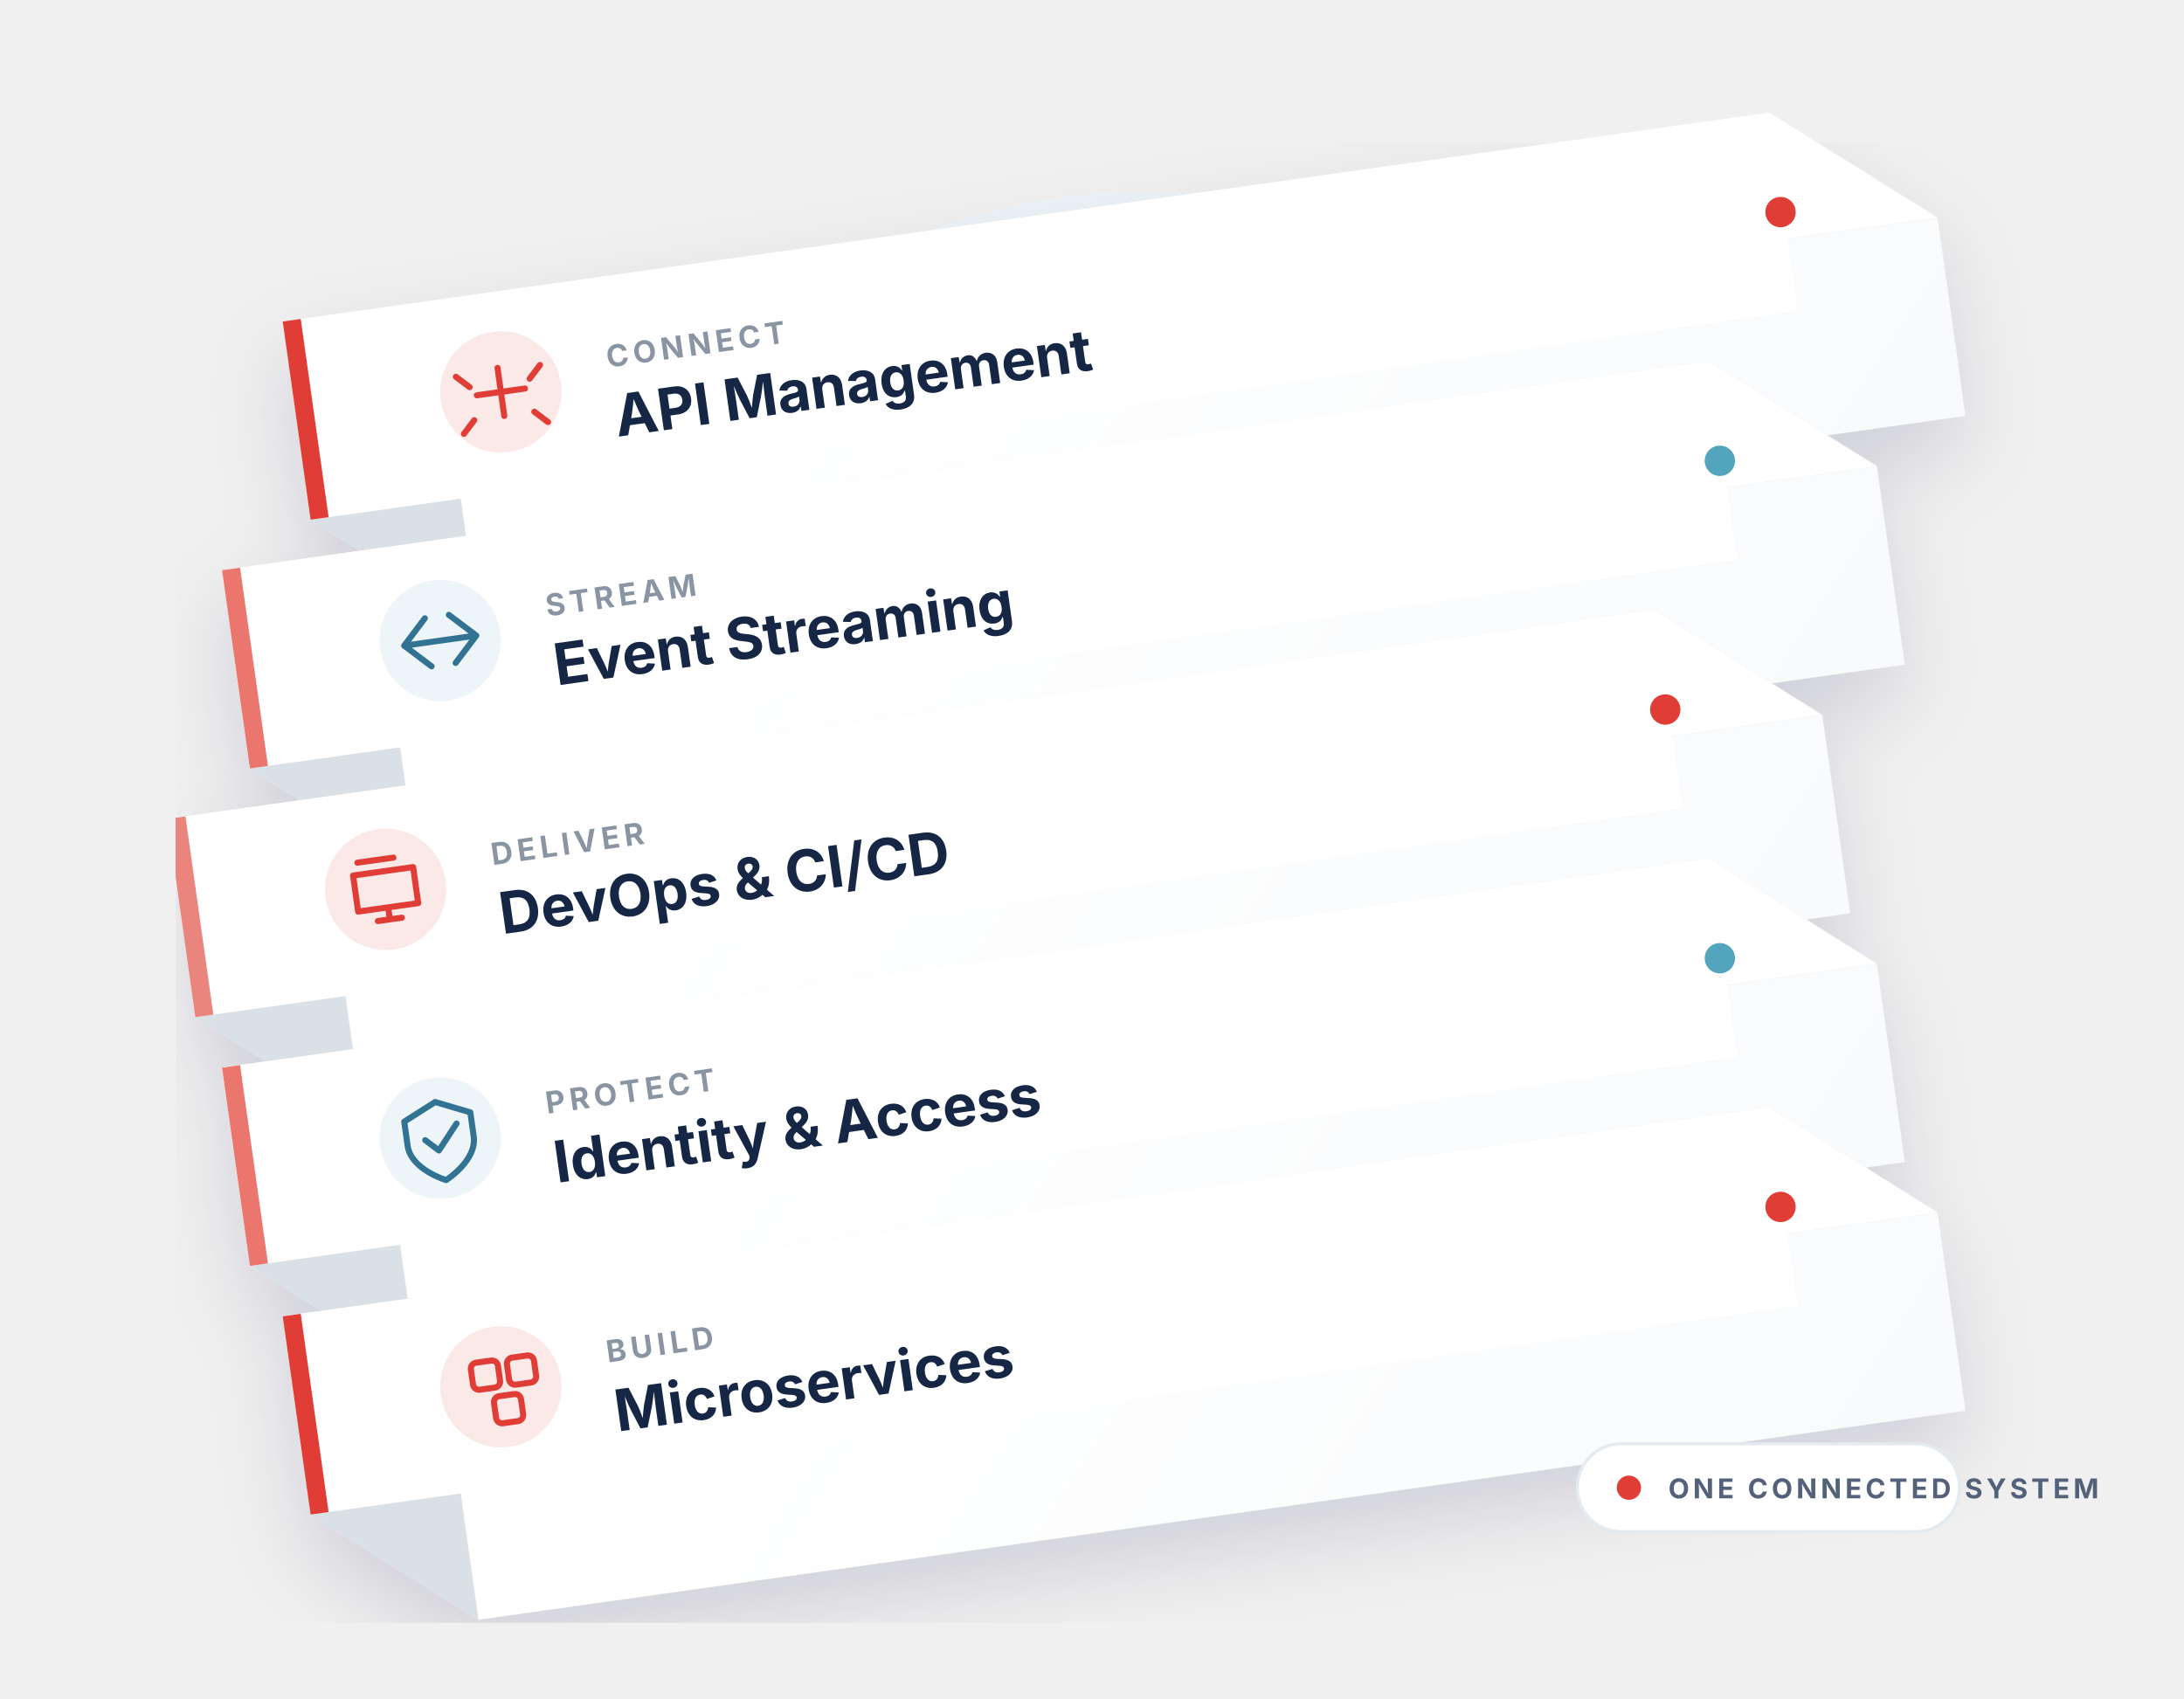
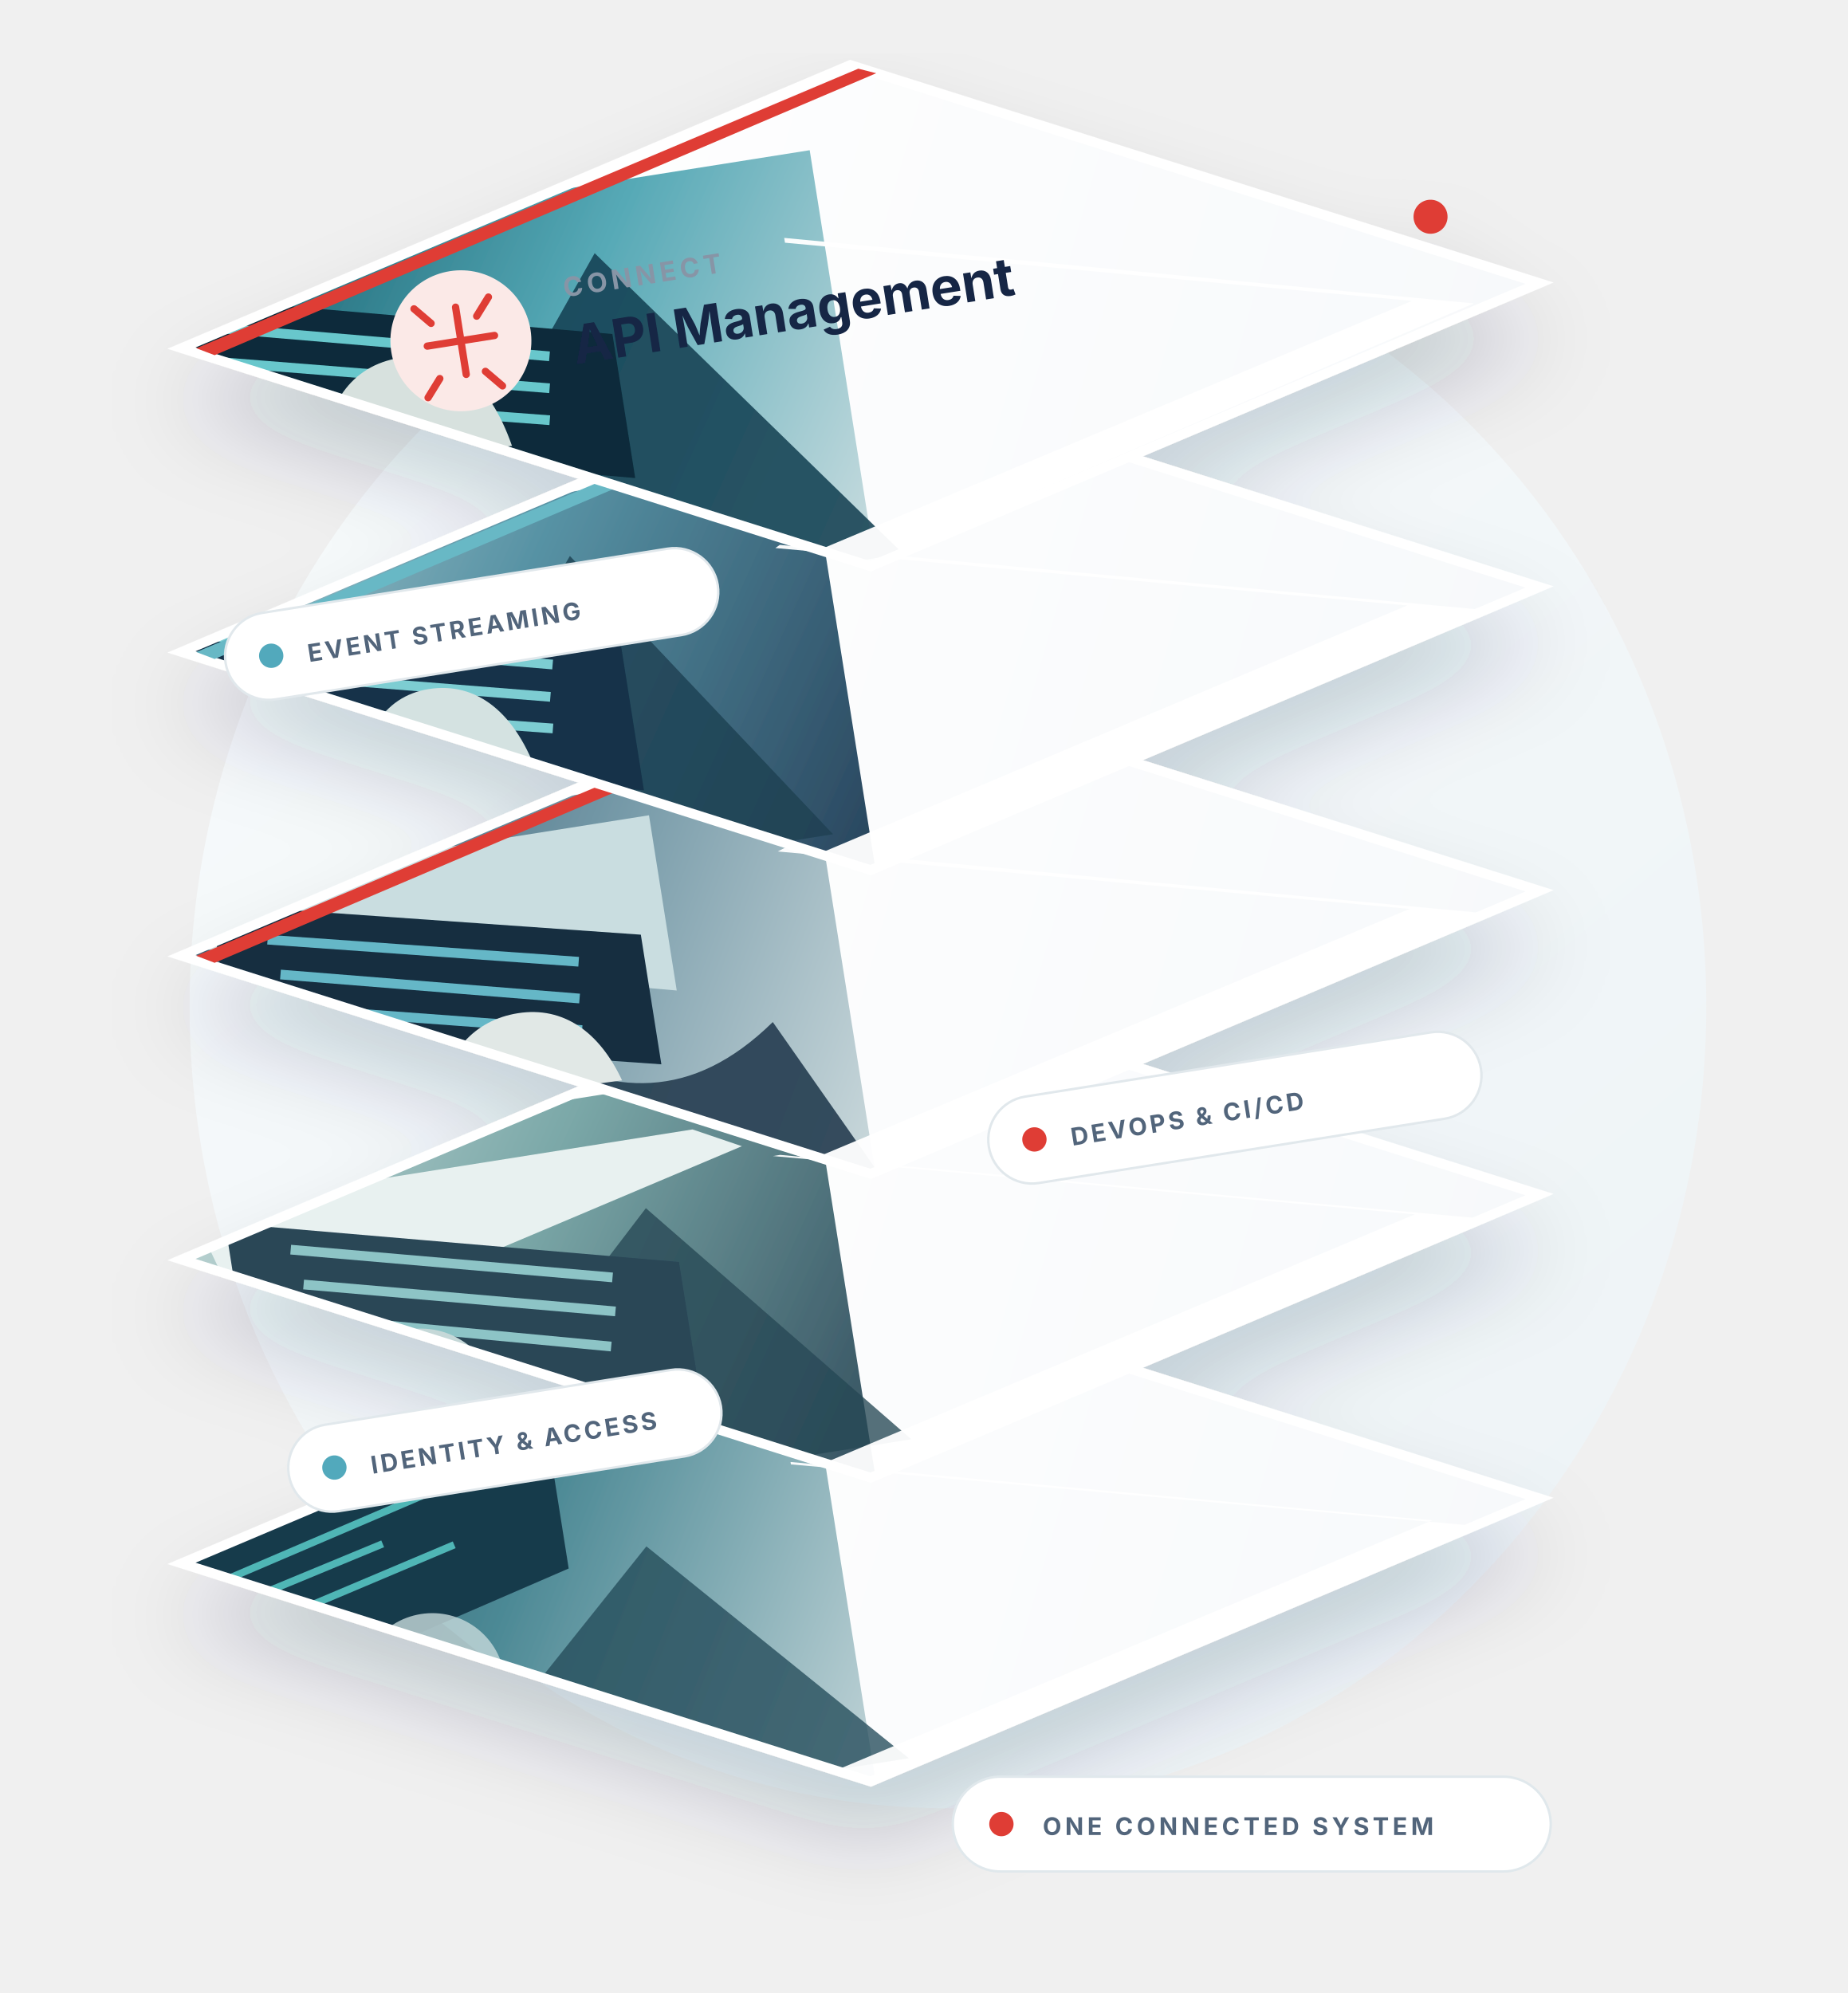
- <svg xmlns="http://www.w3.org/2000/svg" viewBox="0 0 720 560" fill="none" role="img" aria-labelledby="title desc">
+ <svg xmlns="http://www.w3.org/2000/svg" viewBox="0 0 760 820" fill="none" role="img" aria-labelledby="title desc">
  <defs>
-     <linearGradient id="surface" x1="160" y1="80" x2="560" y2="430" gradientUnits="userSpaceOnUse">
-       <stop stop-color="#fff" />
-       <stop offset="1" stop-color="#f4f7fa" />
+     <linearGradient id="backdrop" x1="90" y1="70" x2="650" y2="740" gradientUnits="userSpaceOnUse">
+       <stop stop-color="#F8FBFC" />
+       <stop offset="1" stop-color="#EDF3F6" />
    </linearGradient>
-     <linearGradient id="accent" x1="196" y1="136" x2="523" y2="136" gradientUnits="userSpaceOnUse">
-       <stop stop-color="#df3d35" />
-       <stop offset="1" stop-color="#f17469" />
+     <linearGradient id="cardFace" x1="180" y1="45" x2="600" y2="240" gradientUnits="userSpaceOnUse">
+       <stop stop-color="#FFFFFF" />
+       <stop offset="1" stop-color="#F7F9FB" />
    </linearGradient>
-     <filter id="shadow" x="58" y="35" width="620" height="500" color-interpolation-filters="sRGB" filterUnits="userSpaceOnUse">
-       <feDropShadow dx="0" dy="12" stdDeviation="13" flood-color="#142544" flood-opacity=".13" />
+     <linearGradient id="photoOne" x1="70" y1="50" x2="360" y2="240" gradientUnits="userSpaceOnUse">
+       <stop stop-color="#0A5362" />
+       <stop offset=".5" stop-color="#56A9B6" />
+       <stop offset="1" stop-color="#D6E2E4" />
+     </linearGradient>
+     <linearGradient id="photoTwo" x1="20" y1="0" x2="370" y2="230" gradientUnits="userSpaceOnUse">
+       <stop stop-color="#D9E9E9" />
+       <stop offset=".52" stop-color="#5792A4" />
+       <stop offset="1" stop-color="#233C55" />
+     </linearGradient>
+     <linearGradient id="photoThree" x1="15" y1="20" x2="380" y2="230" gradientUnits="userSpaceOnUse">
+       <stop stop-color="#19374F" />
+       <stop offset=".55" stop-color="#7196A5" />
+       <stop offset="1" stop-color="#DBE5E6" />
+     </linearGradient>
+     <linearGradient id="photoFour" x1="50" y1="5" x2="390" y2="230" gradientUnits="userSpaceOnUse">
+       <stop stop-color="#DCE9E8" />
+       <stop offset=".48" stop-color="#7BA8A8" />
+       <stop offset="1" stop-color="#253E50" />
+     </linearGradient>
+     <linearGradient id="photoFive" x1="35" y1="20" x2="390" y2="230" gradientUnits="userSpaceOnUse">
+       <stop stop-color="#193A4C" />
+       <stop offset=".5" stop-color="#4C8995" />
+       <stop offset="1" stop-color="#DAE4E6" />
+     </linearGradient>
+     <filter id="shadow" x="-30%" y="-30%" width="170%" height="190%" color-interpolation-filters="sRGB">
+       <feDropShadow dx="0" dy="22" stdDeviation="18" flood-color="#17334A" flood-opacity=".18" />
    </filter>
+     <filter id="softGlow" x="60" y="40" width="650" height="720" color-interpolation-filters="sRGB">
+       <feGaussianBlur stdDeviation="30" />
+     </filter>
+     <clipPath id="clipOne" clipPathUnits="userSpaceOnUse">
+       <path d="M76 100 366 28l266 133-290 72L76 100Z" />
+     </clipPath>
+     <clipPath id="clipTwo" clipPathUnits="userSpaceOnUse">
+       <path d="M76 100 366 28l266 133-290 72L76 100Z" />
+     </clipPath>
+     <clipPath id="clipThree" clipPathUnits="userSpaceOnUse">
+       <path d="M76 100 366 28l266 133-290 72L76 100Z" />
+     </clipPath>
+     <clipPath id="clipFour" clipPathUnits="userSpaceOnUse">
+       <path d="M76 100 366 28l266 133-290 72L76 100Z" />
+     </clipPath>
+     <clipPath id="clipFive" clipPathUnits="userSpaceOnUse">
+       <path d="M76 100 366 28l266 133-290 72L76 100Z" />
+     </clipPath>
  </defs>
-   <circle cx="380" cy="275" r="212" fill="#edf4f8" />
-   <circle cx="380" cy="275" r="166" stroke="#d8e4eb" stroke-dasharray="3 8" />
-   <g filter="url(#shadow)" font-family="Inter,Arial,sans-serif">
-     <g transform="translate(72 60) rotate(-8 280 48)">
-       <path d="M24 10h495l50 42v66H74l-50-42V10Z" fill="#d9e0e6" />
-       <path d="M24 10h495l50 42H74L24 10Z" fill="#fff" />
-       <path d="M74 52h495v66H74V52Z" fill="url(#surface)" />
-       <path d="M24 10h495v66H24V10Z" fill="#fff" />
-       <path d="M24 10h6v66h-6z" fill="url(#accent)" />
-       <circle cx="92" cy="43" r="20" fill="#fbe9e7" />
-       <path d="M84 43h16m-8-8v16m-14-15 4 4m20 11 4 4m0-19-4 4m-20 11-4 4" stroke="#df3d35" stroke-width="2" stroke-linecap="round" />
-       <text x="128" y="40" fill="#8a95a3" font-size="10" font-weight="700" letter-spacing="1.5">CONNECT</text>
-       <text x="128" y="63" fill="#142544" font-size="19" font-weight="700">API Management</text>
-       <circle cx="518" cy="43" r="5" fill="#df3d35" />
+   <ellipse cx="390" cy="414" rx="312" ry="330" fill="url(#backdrop)" />
+   <ellipse cx="390" cy="428" rx="270" ry="250" fill="#DCE8EC" opacity=".65" filter="url(#softGlow)" />
+   <g filter="url(#shadow)" font-family="Inter, Arial, sans-serif">
+     <g transform="translate(0 500) rotate(-9 350 130)">
+       <path d="M76 100 366 28l266 133-290 72L76 100Z" fill="#D2DCE1" />
+       <path d="M76 100 366 28l266 133-290 72L76 100Z" fill="url(#cardFace)" />
+       <g clip-path="url(#clipFive)">
+         <path d="M44 60h300v230H44z" fill="url(#photoFive)" />
+         <path d="m65 196 80-91 64 70 57-52 93 103H65Z" fill="#244B5A" opacity=".78" />
+         <path d="m62 87 172-43 21 9-171 45-22-11Z" fill="#D9E8E9" />
+         <path d="m62 99 171-44v72L62 171V99Z" fill="#193A4C" />
+         <path d="m83 112 95-24m-94 35 75-18m-76 31 105-26" stroke="#5ED4D1" stroke-width="3" opacity=".8" />
+         <circle cx="170" cy="166" r="30" fill="#C6DADB" opacity=".8" />
+         <path d="M129 235c5-33 21-52 43-52s39 18 44 52" fill="#344F5D" />
+         <path d="M330 99 608 169l-283 70-20-7 282-69-257-65Z" fill="#fff" opacity=".94" />
+       </g>
+       <path d="M76 100 366 28l266 133-290 72L76 100Z" stroke="#fff" stroke-width="4" />
    </g>
-     <g transform="translate(52 142) rotate(-8 280 48)">
-       <path d="M24 10h495l50 42v66H74l-50-42V10Z" fill="#d9e0e6" />
-       <path d="M24 10h495l50 42H74L24 10Z" fill="#fff" />
-       <path d="M74 52h495v66H74V52Z" fill="url(#surface)" />
-       <path d="M24 10h495v66H24V10Z" fill="#fff" />
-       <path d="M24 10h6v66h-6z" fill="#eb766d" />
-       <circle cx="92" cy="43" r="20" fill="#eef5f8" />
-       <path d="M80 43h24m-8-8 8 8-8 8m-8-16-8 8 8 8" stroke="#327293" stroke-width="2" stroke-linecap="round" stroke-linejoin="round" />
-       <text x="128" y="40" fill="#8a95a3" font-size="10" font-weight="700" letter-spacing="1.5">STREAM</text>
-       <text x="128" y="63" fill="#142544" font-size="19" font-weight="700">Event Streaming</text>
-       <circle cx="518" cy="43" r="5" fill="#53a4bd" />
+     <g transform="translate(0 375) rotate(-9 350 130)">
+       <path d="M76 100 366 28l266 133-290 72L76 100Z" fill="#D2DCE1" />
+       <path d="M76 100 366 28l266 133-290 72L76 100Z" fill="url(#cardFace)" />
+       <g clip-path="url(#clipFour)">
+         <path d="M44 60h300v230H44z" fill="url(#photoFour)" />
+         <path d="m44 205 88-78 70 45 66-63 93 111H44Z" fill="#274854" opacity=".78" />
+         <path d="M83 80h209l19 10-210 52-18-62Z" fill="#E8F1F0" />
+         <path d="m96 88 182 45v57L96 145V88Z" fill="#294657" />
+         <path d="m121 103 129 32m-126-17 125 31m-121-16 117 30" stroke="#8DC4C6" stroke-width="4" />
+         <path d="M128 186c2-27 15-43 35-43 21 0 35 17 37 45l-72-2Z" fill="#C5D8D8" />
+         <path d="M126 183c-20 9-33 22-40 39h137c-7-18-19-30-41-39" fill="#405B65" />
+         <path d="m326 96 281 71-281 70-22-8 276-68-257-65Z" fill="#fff" opacity=".95" />
+       </g>
+       <path d="M76 100 366 28l266 133-290 72L76 100Z" stroke="#fff" stroke-width="4" />
    </g>
-     <g transform="translate(34 224) rotate(-8 280 48)">
-       <path d="M24 10h495l50 42v66H74l-50-42V10Z" fill="#d9e0e6" />
-       <path d="M24 10h495l50 42H74L24 10Z" fill="#fff" />
-       <path d="M74 52h495v66H74V52Z" fill="url(#surface)" />
-       <path d="M24 10h495v66H24V10Z" fill="#fff" />
-       <path d="M24 10h6v66h-6z" fill="#e9857d" />
-       <circle cx="92" cy="43" r="20" fill="#fbe9e7" />
-       <path d="M82 37h20v12H82zM88 53h8m-4-4v4m-8-20h12" stroke="#df3d35" stroke-width="2" stroke-linecap="round" stroke-linejoin="round" />
-       <text x="128" y="40" fill="#8a95a3" font-size="10" font-weight="700" letter-spacing="1.5">DELIVER</text>
-       <text x="128" y="63" fill="#142544" font-size="19" font-weight="700">DevOps &amp; CI/CD</text>
-       <circle cx="518" cy="43" r="5" fill="#df3d35" />
+     <g transform="translate(0 250) rotate(-9 350 130)">
+       <path d="M76 100 366 28l266 133-290 72L76 100Z" fill="#D2DCE1" />
+       <path d="M76 100 366 28l266 133-290 72L76 100Z" fill="url(#cardFace)" />
+       <g clip-path="url(#clipThree)">
+         <path d="M44 60h300v230H44z" fill="url(#photoThree)" />
+         <path d="M42 199c54-74 111-84 167-40 33 26 65 33 103 6l42 86H42v-52Z" fill="#253D50" opacity=".9" />
+         <path d="M74 73h201v73L74 96V73Z" fill="#C9DDE0" />
+         <path d="m91 81 173 40v54L91 135V81Z" fill="#132D41" />
+         <path d="m112 99 125 29m-122-14 120 29m-116-14 115 27" stroke="#65B7C7" stroke-width="4" />
+         <path d="M170 177c7-21 21-32 39-32 19 0 32 13 38 34l-77-2Z" fill="#E1E8E6" />
+         <path d="M157 187c-21 10-35 23-41 40h151c-5-17-19-31-42-41" fill="#516B73" />
+         <path d="m328 95 278 71-278 70-24-9 274-67-253-64Z" fill="#fff" opacity=".96" />
+       </g>
+       <path d="M76 100 366 28l266 133-290 72L76 100Z" stroke="#fff" stroke-width="4" />
+       <path d="m82 101 287-71 7 3-287 72-7-4Z" fill="#DF3D35" />
    </g>
-     <g transform="translate(52 306) rotate(-8 280 48)">
-       <path d="M24 10h495l50 42v66H74l-50-42V10Z" fill="#d9e0e6" />
-       <path d="M24 10h495l50 42H74L24 10Z" fill="#fff" />
-       <path d="M74 52h495v66H74V52Z" fill="url(#surface)" />
-       <path d="M24 10h495v66H24V10Z" fill="#fff" />
-       <path d="M24 10h6v66h-6z" fill="#eb766d" />
-       <circle cx="92" cy="43" r="20" fill="#eef5f8" />
-       <path d="M92 31 103 36v8c0 8-11 13-11 13S81 52 81 44v-8l11-5Z" stroke="#327293" stroke-width="2" stroke-linejoin="round" />
-       <path d="m87 43 4 4 7-8" stroke="#327293" stroke-width="2" stroke-linecap="round" stroke-linejoin="round" />
-       <text x="128" y="40" fill="#8a95a3" font-size="10" font-weight="700" letter-spacing="1.5">PROTECT</text>
-       <text x="128" y="63" fill="#142544" font-size="19" font-weight="700">Identity &amp; Access</text>
-       <circle cx="518" cy="43" r="5" fill="#53a4bd" />
+     <g transform="translate(0 125) rotate(-9 350 130)">
+       <path d="M76 100 366 28l266 133-290 72L76 100Z" fill="#D2DCE1" />
+       <path d="M76 100 366 28l266 133-290 72L76 100Z" fill="url(#cardFace)" />
+       <g clip-path="url(#clipTwo)">
+         <path d="M44 60h300v230H44z" fill="url(#photoTwo)" />
+         <path d="m48 200 68-77 51 52 73-89 89 130H48Z" fill="#1D4051" opacity=".8" />
+         <path d="m67 80 188 46v60L67 139V80Z" fill="#123249" />
+         <path d="m87 95 139 34m-136-19 133 32m-129-17 128 30" stroke="#7DCDD2" stroke-width="4" />
+         <path d="M138 173c4-27 17-42 36-42 20 0 34 15 39 43l-75-1Z" fill="#D4E2E1" />
+         <path d="M126 183c-20 9-34 21-41 40h143c-6-17-20-30-43-40" fill="#435D69" />
+         <path d="m326 95 279 71-279 70-24-8 275-68-253-64Z" fill="#fff" opacity=".96" />
+       </g>
+       <path d="M76 100 366 28l266 133-290 72L76 100Z" stroke="#fff" stroke-width="4" />
+       <path d="m82 101 287-71 7 3-287 72-7-4Z" fill="#68B8C5" />
    </g>
-     <g transform="translate(72 388) rotate(-8 280 48)">
-       <path d="M24 10h495l50 42v66H74l-50-42V10Z" fill="#d9e0e6" />
-       <path d="M24 10h495l50 42H74L24 10Z" fill="#fff" />
-       <path d="M74 52h495v66H74V52Z" fill="url(#surface)" />
-       <path d="M24 10h495v66H24V10Z" fill="#fff" />
-       <path d="M24 10h6v66h-6z" fill="#df3d35" />
-       <circle cx="92" cy="43" r="20" fill="#fbe9e7" />
-       <rect x="83" y="34" width="9" height="9" rx="2" stroke="#df3d35" stroke-width="2" />
-       <rect x="95" y="34" width="9" height="9" rx="2" stroke="#df3d35" stroke-width="2" />
-       <rect x="89" y="46" width="9" height="9" rx="2" stroke="#df3d35" stroke-width="2" />
-       <text x="128" y="40" fill="#8a95a3" font-size="10" font-weight="700" letter-spacing="1.5">BUILD</text>
-       <text x="128" y="63" fill="#142544" font-size="19" font-weight="700">Microservices</text>
-       <circle cx="518" cy="43" r="5" fill="#df3d35" />
+     <g transform="translate(0 0) rotate(-9 350 130)">
+       <path d="M76 100 366 28l266 133-290 72L76 100Z" fill="#CDD8DE" />
+       <path d="M76 100 366 28l266 133-290 72L76 100Z" fill="url(#cardFace)" />
+       <g clip-path="url(#clipOne)">
+         <path d="M44 60h300v230H44z" fill="url(#photoOne)" />
+         <path d="m39 203 82-91 68 53 61-77 106 142H39v-27Z" fill="#164254" opacity=".88" />
+         <path d="m62 75 190 47v60L62 135V75Z" fill="#092B3A" />
+         <path d="m83 92 142 35m-139-20 137 33m-133-18 131 31" stroke="#67C7CC" stroke-width="4" />
+         <path d="M125 158c5-26 19-40 39-40 21 0 35 15 40 43l-79-3Z" fill="#D7E1DE" />
+         <path d="M111 171c-21 9-36 24-43 47h155c-6-21-21-35-44-45" fill="#405B61" />
+         <path d="m328 94 276 71-276 70-22-8 273-67-251-64Z" fill="#fff" opacity=".96" />
+       </g>
+       <path d="M76 100 366 28l266 133-290 72L76 100Z" stroke="#fff" stroke-width="4" />
+       <path d="m82 101 287-71 7 3-287 72-7-4Z" fill="#DF3D35" />
+       <circle cx="190" cy="115" r="29" fill="#FBE9E7" />
+       <g stroke="#DF3D35" stroke-width="3" stroke-linecap="round">
+         <path d="m176 115 28 0m-14-14v28m-11-23-6-7m31 37-6-7m0-23 6-7m-31 37 6-7" />
+       </g>
+       <text x="235" y="104" fill="#8795A6" font-size="11" font-weight="700" letter-spacing="1.7">CONNECT</text>
+       <text x="235" y="132" fill="#142544" font-size="22" font-weight="700">API Management</text>
+       <circle cx="592" cy="127" r="7" fill="#DF3D35" />
    </g>
  </g>
-   <g font-family="Inter,Arial,sans-serif" font-size="9" font-weight="700" letter-spacing="1.2">
-     <rect x="520" y="476" width="126" height="29" rx="14.5" fill="#fff" stroke="#e3eaf0" />
-     <circle cx="537" cy="490.5" r="4" fill="#df3d35" />
-     <text x="550" y="494" fill="#53627a">ONE CONNECTED SYSTEM</text>
+   <g font-family="Inter, Arial, sans-serif" font-size="14" font-weight="700" letter-spacing="1.2">
+     <g transform="translate(90 255) rotate(-9)">
+       <rect width="205" height="36" rx="18" fill="#fff" stroke="#E1E8EC" />
+       <circle cx="19" cy="18" r="5" fill="#52A9BC" />
+       <text x="34" y="23" fill="#52657B" font-size="10">EVENT STREAMING</text>
+     </g>
+     <g transform="translate(404 454) rotate(-9)">
+       <rect width="205" height="36" rx="18" fill="#fff" stroke="#E1E8EC" />
+       <circle cx="19" cy="18" r="5" fill="#DF3D35" />
+       <text x="34" y="23" fill="#52657B" font-size="10">DEVOPS &amp; CI/CD</text>
+     </g>
+     <g transform="translate(116 589) rotate(-9)">
+       <rect width="180" height="36" rx="18" fill="#fff" stroke="#E1E8EC" />
+       <circle cx="19" cy="18" r="5" fill="#52A9BC" />
+       <text x="34" y="23" fill="#52657B" font-size="10">IDENTITY &amp; ACCESS</text>
+     </g>
+   </g>
+   <g transform="translate(392 731)">
+     <rect width="246" height="39" rx="19.5" fill="#fff" stroke="#E0E8EC" />
+     <circle cx="20" cy="19.5" r="5" fill="#DF3D35" />
+     <text x="37" y="24" fill="#52657B" font-family="Inter, Arial, sans-serif" font-size="10" font-weight="700" letter-spacing="1.5">ONE CONNECTED SYSTEM</text>
  </g>
</svg>
